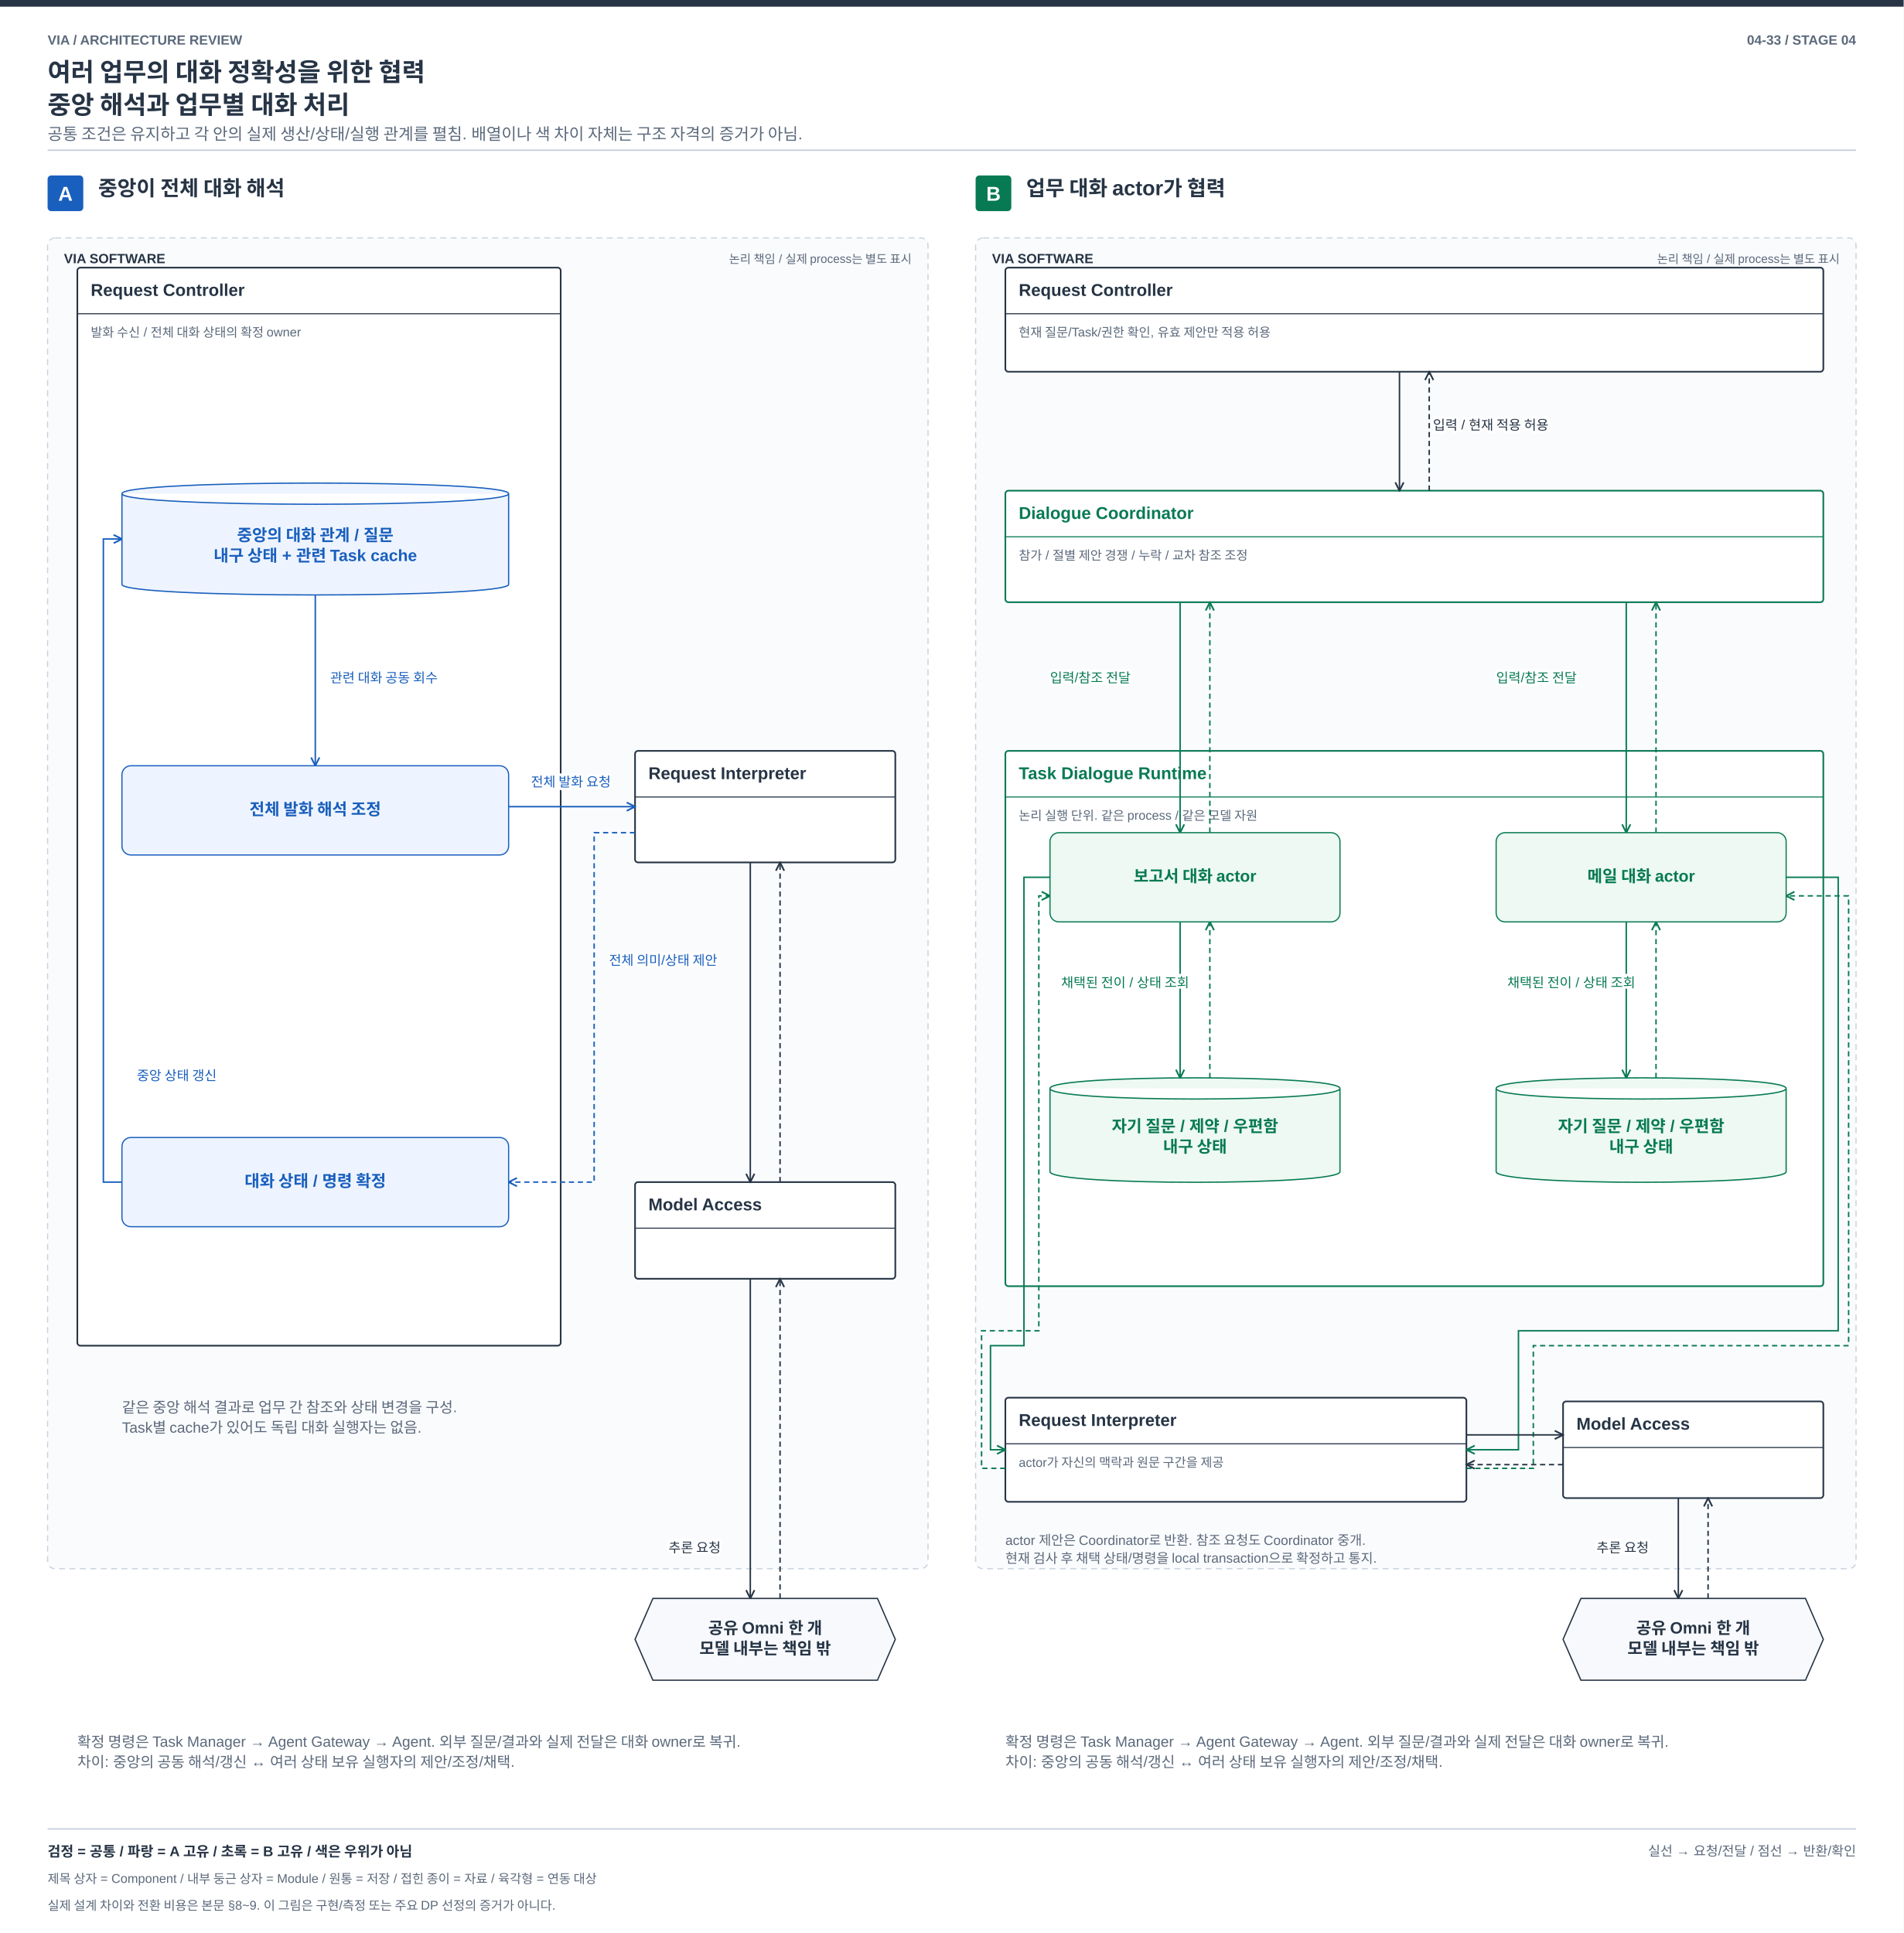
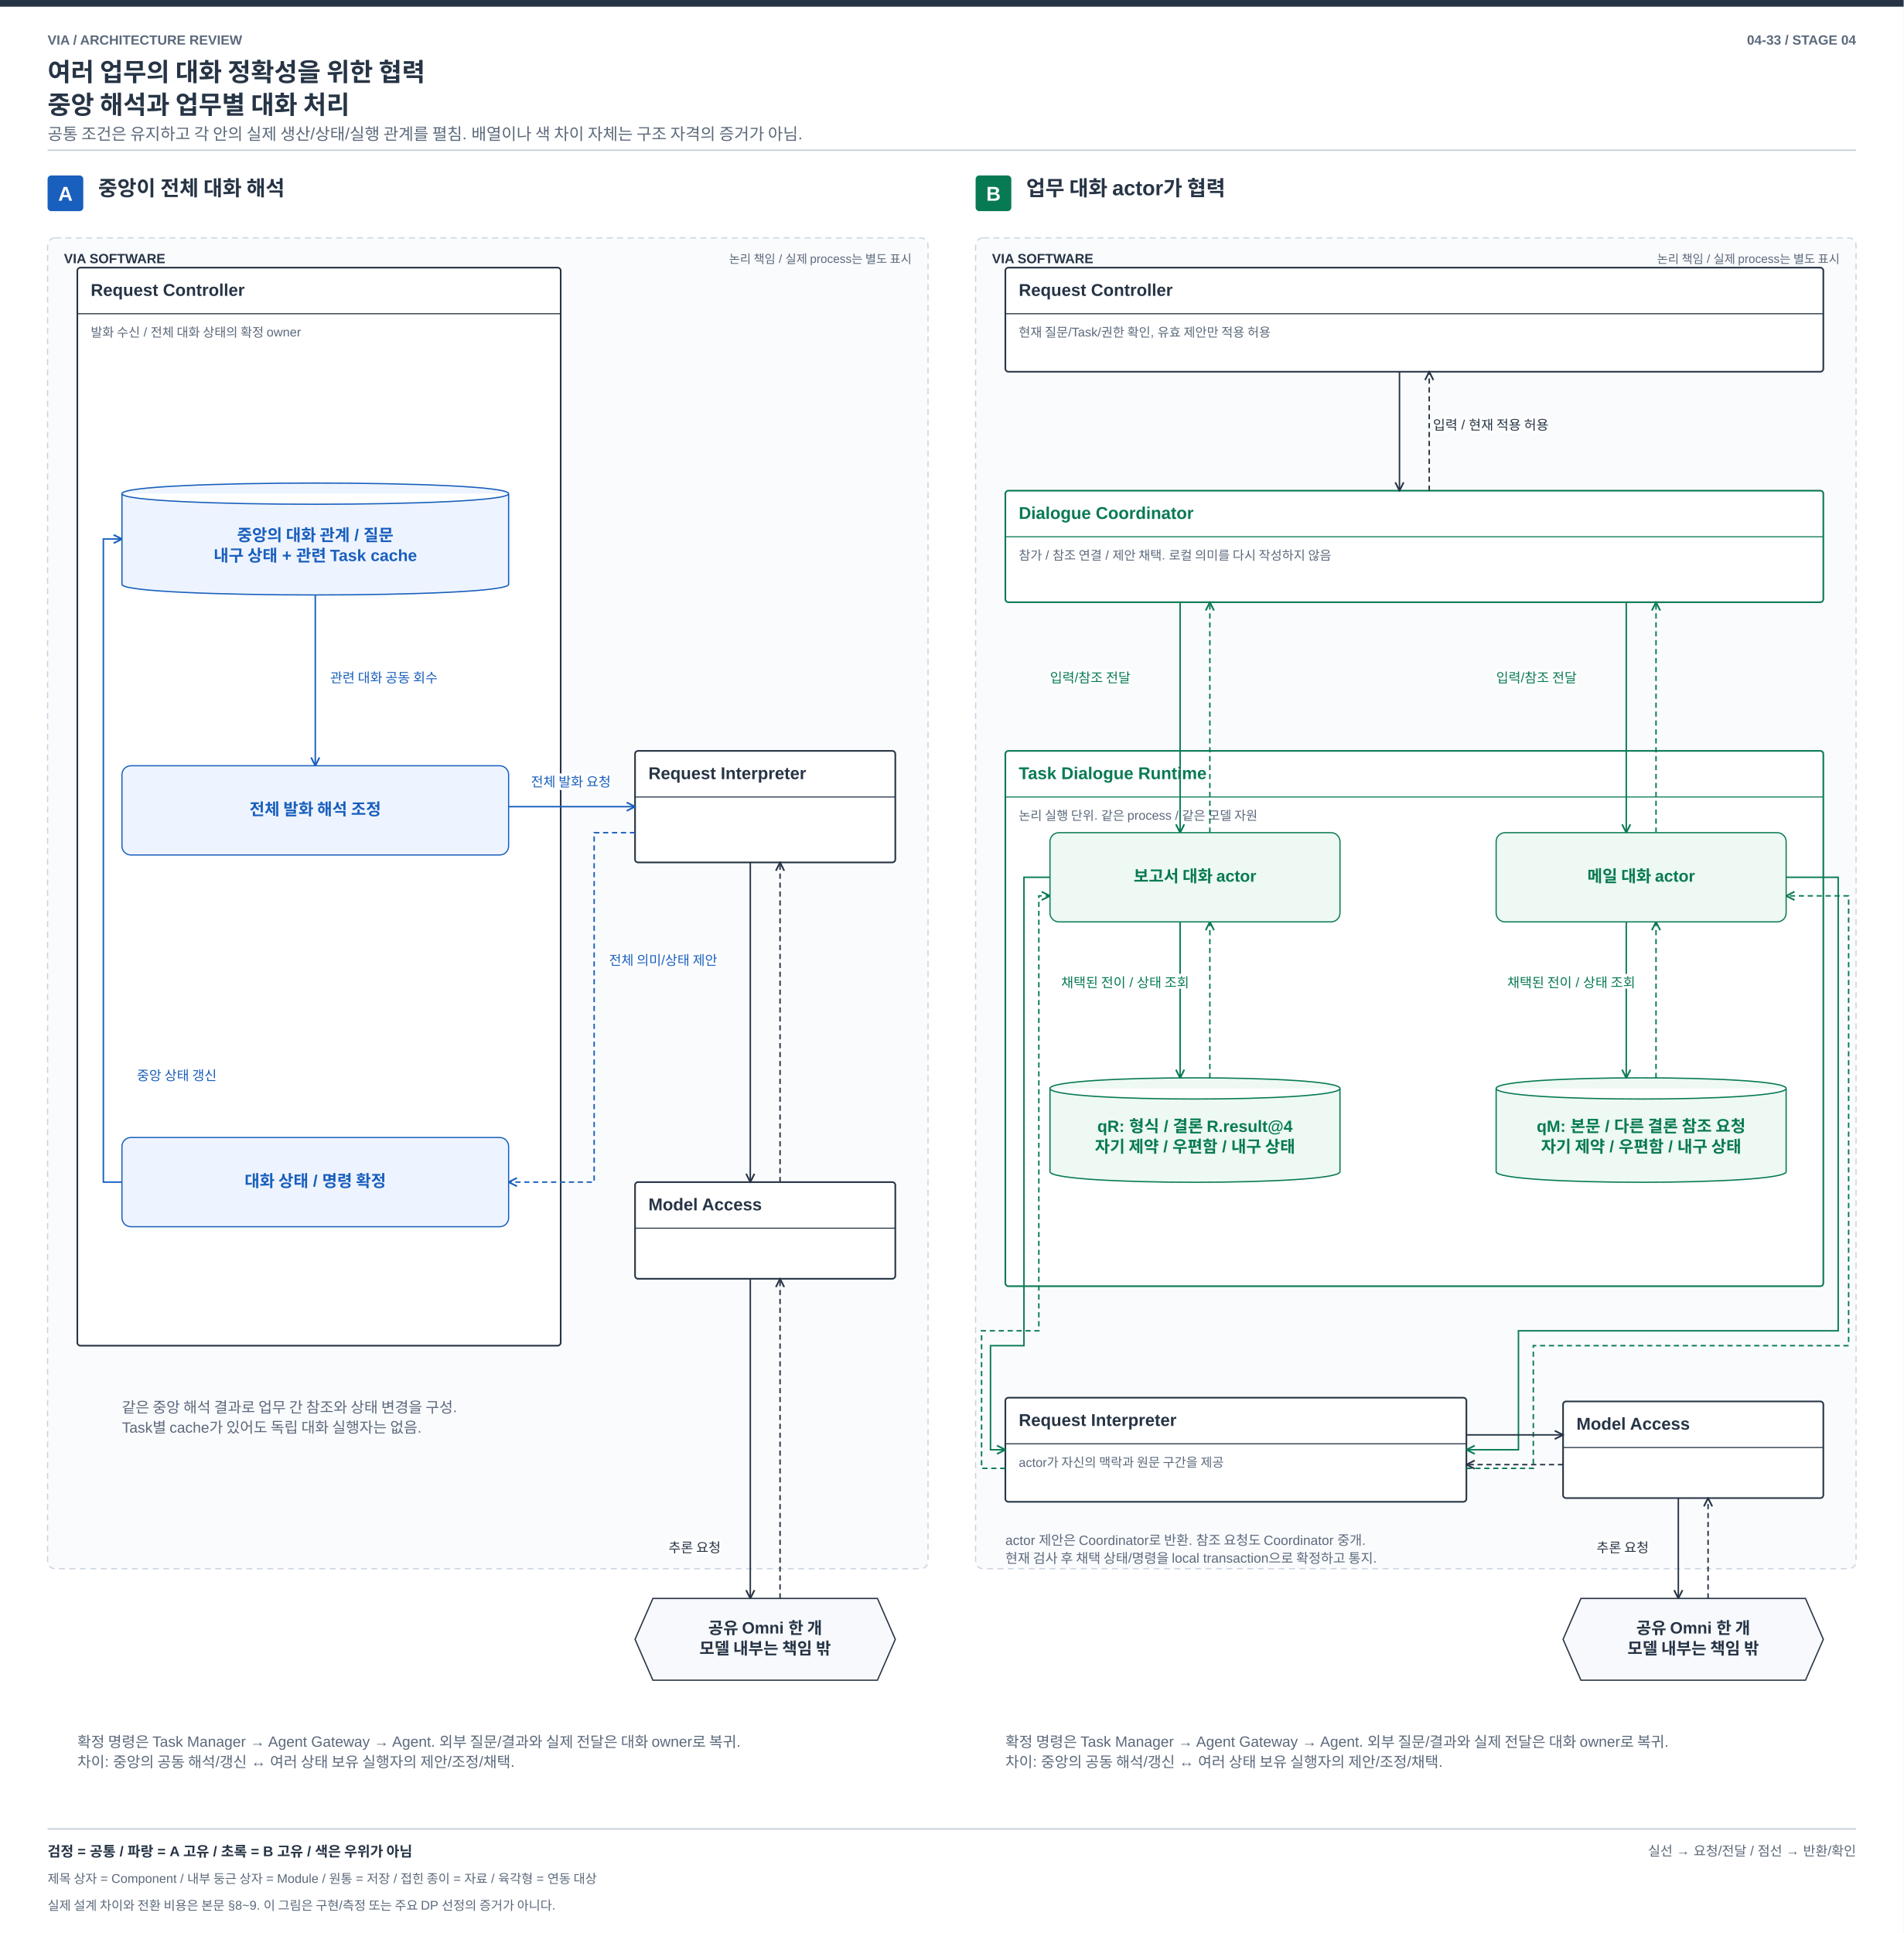
<svg xmlns="http://www.w3.org/2000/svg" width="2560" height="2600" viewBox="0 0 2560 2600" role="img" aria-labelledby="title">
  <defs>
    <marker id="a263445" viewBox="0 0 10 10" refX="9" refY="5" markerWidth="7" markerHeight="7" orient="auto-start-reverse">
      <path d="M1 1L9 5L1 9" fill="none" stroke="#263445" stroke-width="1.6" />
    </marker>
    <marker id="a195FBD" viewBox="0 0 10 10" refX="9" refY="5" markerWidth="7" markerHeight="7" orient="auto-start-reverse">
      <path d="M1 1L9 5L1 9" fill="none" stroke="#195FBD" stroke-width="1.6" />
    </marker>
    <marker id="a087A53" viewBox="0 0 10 10" refX="9" refY="5" markerWidth="7" markerHeight="7" orient="auto-start-reverse">
      <path d="M1 1L9 5L1 9" fill="none" stroke="#087A53" stroke-width="1.6" />
    </marker>
  </defs>
  <rect width="2560" height="2600" fill="white" />
  <g font-family="Arial, Apple SD Gothic Neo, Malgun Gothic, sans-serif">
    <rect id="e1" x="0" y="0" width="2560" height="9" rx="0" fill="#263445" stroke="none" stroke-width="1.5" />
    <rect id="e7" x="64" y="236" width="48" height="48" rx="5" fill="#195FBD" stroke="none" stroke-width="1.5" />
    <rect id="Avia" x="64" y="320" width="1184" height="1790" rx="10" fill="#FAFBFD" stroke="#C7D1DD" stroke-width="1.5" stroke-dasharray="8 6" />
    <rect id="e35" x="1312" y="236" width="48" height="48" rx="5" fill="#087A53" stroke="none" stroke-width="1.5" />
    <rect id="Bvia" x="1312" y="320" width="1184" height="1790" rx="10" fill="#FAFBFD" stroke="#C7D1DD" stroke-width="1.5" stroke-dasharray="8 6" />
    <g id="Aowner" data-component="true">
      <rect x="104" y="360" width="650" height="1450" rx="4" fill="white" stroke="#263445" stroke-width="2.2" />
      <path d="M104 422H754" stroke="#263445" stroke-width="1.4" />
      <text x="122" y="398.0" text-anchor="start" font-size="23" font-weight="700" fill="#263445">Request Controller</text>
      <text x="122" y="453.0" text-anchor="start" font-size="17" font-weight="400" fill="#5B697B">발화 수신 / 전체 대화 상태의 확정 owner</text>
    </g>
    <g id="Ari" data-component="true">
      <rect x="854" y="1010" width="350" height="150" rx="4" fill="white" stroke="#263445" stroke-width="2.2" />
      <path d="M854 1072H1204" stroke="#263445" stroke-width="1.4" />
      <text x="872" y="1048.0" text-anchor="start" font-size="23" font-weight="700" fill="#263445">Request Interpreter</text>
    </g>
    <g id="Ama" data-component="true">
      <rect x="854" y="1590" width="350" height="130" rx="4" fill="white" stroke="#263445" stroke-width="2.2" />
      <path d="M854 1652H1204" stroke="#263445" stroke-width="1.4" />
      <text x="872" y="1628.0" text-anchor="start" font-size="23" font-weight="700" fill="#263445">Model Access</text>
    </g>
    <g id="Brc" data-component="true">
      <rect x="1352" y="360" width="1100" height="140" rx="4" fill="white" stroke="#263445" stroke-width="2.2" />
      <path d="M1352 422H2452" stroke="#263445" stroke-width="1.4" />
      <text x="1370" y="398.0" text-anchor="start" font-size="23" font-weight="700" fill="#263445">Request Controller</text>
      <text x="1370" y="453.0" text-anchor="start" font-size="17" font-weight="400" fill="#5B697B">현재 질문/Task/권한 확인, 유효 제안만 적용 허용</text>
    </g>
    <g id="Bcoord" data-component="true">
      <rect x="1352" y="660" width="1100" height="150" rx="4" fill="white" stroke="#087A53" stroke-width="2.2" />
      <path d="M1352 722H2452" stroke="#087A53" stroke-width="1.4" />
      <text x="1370" y="698.0" text-anchor="start" font-size="23" font-weight="700" fill="#087A53">Dialogue Coordinator</text>
-       <text x="1370" y="753.0" text-anchor="start" font-size="17" font-weight="400" fill="#5B697B">참가 / 절별 제안 경쟁 / 누락 / 교차 참조 조정</text>
+       <text x="1370" y="753.0" text-anchor="start" font-size="17" font-weight="400" fill="#5B697B">참가 / 참조 연결 / 제안 채택. 로컬 의미를 다시 작성하지 않음</text>
    </g>
    <g id="Bruntime" data-component="true">
      <rect x="1352" y="1010" width="1100" height="720" rx="4" fill="white" stroke="#087A53" stroke-width="2.2" />
      <path d="M1352 1072H2452" stroke="#087A53" stroke-width="1.4" />
      <text x="1370" y="1048.0" text-anchor="start" font-size="23" font-weight="700" fill="#087A53">Task Dialogue Runtime</text>
      <text x="1370" y="1103.0" text-anchor="start" font-size="17" font-weight="400" fill="#5B697B">논리 실행 단위. 같은 process / 같은 모델 자원</text>
    </g>
    <g id="Bri" data-component="true">
      <rect x="1352" y="1880" width="620" height="140" rx="4" fill="white" stroke="#263445" stroke-width="2.2" />
      <path d="M1352 1942H1972" stroke="#263445" stroke-width="1.4" />
      <text x="1370" y="1918.0" text-anchor="start" font-size="23" font-weight="700" fill="#263445">Request Interpreter</text>
      <text x="1370" y="1973.0" text-anchor="start" font-size="17" font-weight="400" fill="#5B697B">actor가 자신의 맥락과 원문 구간을 제공</text>
    </g>
    <g id="Bma" data-component="true">
      <rect x="2102" y="1885" width="350" height="130" rx="4" fill="white" stroke="#263445" stroke-width="2.2" />
      <path d="M2102 1947H2452" stroke="#263445" stroke-width="1.4" />
      <text x="2120" y="1923.0" text-anchor="start" font-size="23" font-weight="700" fill="#263445">Model Access</text>
    </g>
    <polyline id="e6" points="64,202 2496,202" fill="none" stroke="#C7D1DD" stroke-width="2" />
    <polyline id="e20" points="1009.0,1720 1009.0,2150" fill="none" stroke="#263445" stroke-width="2" marker-end="url(#a263445)" />
    <polyline id="e22" points="1049.0,2150 1049.0,1720" fill="none" stroke="#263445" stroke-width="2" stroke-dasharray="7 5" marker-end="url(#a263445)" />
    <polyline id="e23" points="424.0,800 424.0,1030" fill="none" stroke="#195FBD" stroke-width="2" marker-end="url(#a195FBD)" />
    <polyline id="e25" points="684,1085.0 854,1085.0" fill="none" stroke="#195FBD" stroke-width="2" marker-end="url(#a195FBD)" />
    <polyline id="e27" points="854,1120.0 799,1120 799,1590 684,1590.0" fill="none" stroke="#195FBD" stroke-width="2" stroke-dasharray="7 5" marker-end="url(#a195FBD)" />
    <polyline id="e29" points="164,1590.0 139,1590 139,725 164,725.0" fill="none" stroke="#195FBD" stroke-width="2" marker-end="url(#a195FBD)" />
    <polyline id="e31" points="1009.0,1160 1009.0,1590" fill="none" stroke="#263445" stroke-width="2" marker-end="url(#a263445)" />
    <polyline id="e32" points="1049.0,1590 1049.0,1160" fill="none" stroke="#263445" stroke-width="2" stroke-dasharray="7 5" marker-end="url(#a263445)" />
    <polyline id="e46" points="1587.0,1240 1587.0,1450" fill="none" stroke="#087A53" stroke-width="2" marker-end="url(#a087A53)" />
    <polyline id="e48" points="1627.0,1450 1627.0,1240" fill="none" stroke="#087A53" stroke-width="2" stroke-dasharray="7 5" marker-end="url(#a087A53)" />
    <polyline id="e49" points="1587.0,810 1587.0,1120" fill="none" stroke="#087A53" stroke-width="2" marker-end="url(#a087A53)" />
    <polyline id="e51" points="1627.0,1120 1627.0,810" fill="none" stroke="#087A53" stroke-width="2" stroke-dasharray="7 5" marker-end="url(#a087A53)" />
    <polyline id="e54" points="2187.0,1240 2187.0,1450" fill="none" stroke="#087A53" stroke-width="2" marker-end="url(#a087A53)" />
    <polyline id="e56" points="2227.0,1450 2227.0,1240" fill="none" stroke="#087A53" stroke-width="2" stroke-dasharray="7 5" marker-end="url(#a087A53)" />
    <polyline id="e57" points="2187.0,810 2187.0,1120" fill="none" stroke="#087A53" stroke-width="2" marker-end="url(#a087A53)" />
    <polyline id="e59" points="2227.0,1120 2227.0,810" fill="none" stroke="#087A53" stroke-width="2" stroke-dasharray="7 5" marker-end="url(#a087A53)" />
    <polyline id="e60" points="1882.0,500 1882.0,660" fill="none" stroke="#263445" stroke-width="2" marker-end="url(#a263445)" />
    <polyline id="e62" points="1922.0,660 1922.0,500" fill="none" stroke="#263445" stroke-width="2" stroke-dasharray="7 5" marker-end="url(#a263445)" />
    <polyline id="e66" points="2257.0,2015 2257.0,2150" fill="none" stroke="#263445" stroke-width="2" marker-end="url(#a263445)" />
    <polyline id="e68" points="2297.0,2150 2297.0,2015" fill="none" stroke="#263445" stroke-width="2" stroke-dasharray="7 5" marker-end="url(#a263445)" />
    <polyline id="e69" points="1412,1180.0 1377,1180 1377,1810 1332,1810 1332,1950 1352,1950.0" fill="none" stroke="#087A53" stroke-width="2" marker-end="url(#a087A53)" />
    <polyline id="e70" points="1352,1975.0 1320,1975 1320,1790 1397,1790 1397,1205 1412,1205.0" fill="none" stroke="#087A53" stroke-width="2" stroke-dasharray="7 5" marker-end="url(#a087A53)" />
    <polyline id="e71" points="2402,1180.0 2472,1180 2472,1790 2042,1790 2042,1950 1972,1950.0" fill="none" stroke="#087A53" stroke-width="2" marker-end="url(#a087A53)" />
    <polyline id="e72" points="1972,1975.0 2062,1975 2062,1810 2486,1810 2486,1205 2402,1205.0" fill="none" stroke="#087A53" stroke-width="2" stroke-dasharray="7 5" marker-end="url(#a087A53)" />
    <polyline id="e73" points="1972,1930.0 2102,1930.0" fill="none" stroke="#263445" stroke-width="2" marker-end="url(#a263445)" />
    <polyline id="e74" points="2102,1970.0 1972,1970.0" fill="none" stroke="#263445" stroke-width="2" stroke-dasharray="7 5" marker-end="url(#a263445)" />
    <polyline id="e77" points="64,2460 2496,2460" fill="none" stroke="#C7D1DD" stroke-width="2" />
    <g id="Astate" data-node="true" data-x="164" data-y="650" data-w="520" data-h="150">
      <path d="M164 664C164 645 684 645 684 664V786C684 805 164 805 164 786Z M164 664C164 683 684 683 684 664" fill="#EEF4FF" stroke="#195FBD" stroke-width="1.7" />
      <text x="424.0" y="727.5" text-anchor="middle" font-size="22" font-weight="700" fill="#195FBD">중앙의 대화 관계 / 질문</text>
      <text x="424.0" y="755.0" text-anchor="middle" font-size="22" font-weight="700" fill="#195FBD">내구 상태 + 관련 Task cache</text>
    </g>
    <g id="Agather" data-node="true" data-x="164" data-y="1030" data-w="520" data-h="120">
      <rect x="164" y="1030" width="520" height="120" rx="12" fill="#EEF4FF" stroke="#195FBD" stroke-width="1.6" />
      <text x="424.0" y="1096.25" text-anchor="middle" font-size="22" font-weight="700" fill="#195FBD">전체 발화 해석 조정</text>
    </g>
    <g id="Aapply" data-node="true" data-x="164" data-y="1530" data-w="520" data-h="120">
      <rect x="164" y="1530" width="520" height="120" rx="12" fill="#EEF4FF" stroke="#195FBD" stroke-width="1.6" />
      <text x="424.0" y="1596.25" text-anchor="middle" font-size="22" font-weight="700" fill="#195FBD">대화 상태 / 명령 확정</text>
    </g>
    <g id="Aomni" data-node="true" data-x="854" data-y="2150" data-w="350" data-h="110">
      <path d="M878 2150H1180L1204 2205.0L1180 2260H878L854 2205.0Z" fill="#F7F9FC" stroke="#263445" stroke-width="1.7" />
      <text x="1029.0" y="2197.5" text-anchor="middle" font-size="22" font-weight="700" fill="#263445">공유 Omni 한 개</text>
      <text x="1029.0" y="2225.0" text-anchor="middle" font-size="22" font-weight="700" fill="#263445">모델 내부는 책임 밖</text>
    </g>
    <g id="Breport" data-node="true" data-x="1412" data-y="1120" data-w="390" data-h="120">
      <rect x="1412" y="1120" width="390" height="120" rx="12" fill="#EDF9F2" stroke="#087A53" stroke-width="1.6" />
      <text x="1607.0" y="1186.25" text-anchor="middle" font-size="22" font-weight="700" fill="#087A53">보고서 대화 actor</text>
    </g>
    <g id="Breportstate" data-node="true" data-x="1412" data-y="1450" data-w="390" data-h="140">
      <path d="M1412 1464C1412 1445 1802 1445 1802 1464V1576C1802 1595 1412 1595 1412 1576Z M1412 1464C1412 1483 1802 1483 1802 1464" fill="#EDF9F2" stroke="#087A53" stroke-width="1.7" />
-       <text x="1607.0" y="1522.5" text-anchor="middle" font-size="22" font-weight="700" fill="#087A53">자기 질문 / 제약 / 우편함</text>
-       <text x="1607.0" y="1550.0" text-anchor="middle" font-size="22" font-weight="700" fill="#087A53">내구 상태</text>
+       <text x="1607.0" y="1522.5" text-anchor="middle" font-size="22" font-weight="700" fill="#087A53">qR: 형식 / 결론 R.result@4</text>
+       <text x="1607.0" y="1550.0" text-anchor="middle" font-size="22" font-weight="700" fill="#087A53">자기 제약 / 우편함 / 내구 상태</text>
    </g>
    <g id="Bmail" data-node="true" data-x="2012" data-y="1120" data-w="390" data-h="120">
      <rect x="2012" y="1120" width="390" height="120" rx="12" fill="#EDF9F2" stroke="#087A53" stroke-width="1.6" />
      <text x="2207.0" y="1186.25" text-anchor="middle" font-size="22" font-weight="700" fill="#087A53">메일 대화 actor</text>
    </g>
    <g id="Bmailstate" data-node="true" data-x="2012" data-y="1450" data-w="390" data-h="140">
      <path d="M2012 1464C2012 1445 2402 1445 2402 1464V1576C2402 1595 2012 1595 2012 1576Z M2012 1464C2012 1483 2402 1483 2402 1464" fill="#EDF9F2" stroke="#087A53" stroke-width="1.7" />
-       <text x="2207.0" y="1522.5" text-anchor="middle" font-size="22" font-weight="700" fill="#087A53">자기 질문 / 제약 / 우편함</text>
-       <text x="2207.0" y="1550.0" text-anchor="middle" font-size="22" font-weight="700" fill="#087A53">내구 상태</text>
+       <text x="2207.0" y="1522.5" text-anchor="middle" font-size="22" font-weight="700" fill="#087A53">qM: 본문 / 다른 결론 참조 요청</text>
+       <text x="2207.0" y="1550.0" text-anchor="middle" font-size="22" font-weight="700" fill="#087A53">자기 제약 / 우편함 / 내구 상태</text>
    </g>
    <g id="Bomni" data-node="true" data-x="2102" data-y="2150" data-w="350" data-h="110">
      <path d="M2126 2150H2428L2452 2205.0L2428 2260H2126L2102 2205.0Z" fill="#F7F9FC" stroke="#263445" stroke-width="1.7" />
      <text x="2277.0" y="2197.5" text-anchor="middle" font-size="22" font-weight="700" fill="#263445">공유 Omni 한 개</text>
      <text x="2277.0" y="2225.0" text-anchor="middle" font-size="22" font-weight="700" fill="#263445">모델 내부는 책임 밖</text>
    </g>
    <g id="e2">
      <text x="64" y="60.0" text-anchor="start" font-size="18" font-weight="700" fill="#5B697B">VIA  /  ARCHITECTURE REVIEW</text>
    </g>
    <g id="e3">
      <text x="2496" y="60.0" text-anchor="end" font-size="18" font-weight="700" fill="#5B697B">04-33  /  STAGE 04</text>
    </g>
    <g id="e4">
      <text x="64" y="109" text-anchor="start" font-size="34" font-weight="700" fill="#263445">여러 업무의 대화 정확성을 위한 협력</text>
      <text x="64" y="153" text-anchor="start" font-size="34" font-weight="700" fill="#263445">중앙 해석과 업무별 대화 처리</text>
    </g>
    <g id="e5">
      <text x="64" y="188.0" text-anchor="start" font-size="22" font-weight="400" fill="#5B697B">공통 조건은 유지하고 각 안의 실제 생산/상태/실행 관계를 펼침. 배열이나 색 차이 자체는 구조 자격의 증거가 아님.</text>
    </g>
    <g id="e8">
      <text x="88" y="270.0" text-anchor="middle" font-size="27" font-weight="700" fill="white">A</text>
    </g>
    <g id="e9">
      <text x="132" y="263.0" text-anchor="start" font-size="28" font-weight="700" fill="#263445">중앙이 전체 대화 해석</text>
    </g>
    <g id="e11">
      <text x="86" y="354.0" text-anchor="start" font-size="18" font-weight="700" fill="#263445">VIA SOFTWARE</text>
    </g>
    <g id="e12">
      <text x="1226" y="354.0" text-anchor="end" font-size="16" font-weight="400" fill="#5B697B">논리 책임 / 실제 process는 별도 표시</text>
    </g>
    <g id="e21" paint-order="stroke" stroke="white" stroke-width="7" stroke-linejoin="round">
      <text x="899" y="2088.0" text-anchor="start" font-size="18" font-weight="400" fill="#263445">추론 요청</text>
    </g>
    <g id="e24" paint-order="stroke" stroke="white" stroke-width="7" stroke-linejoin="round">
      <text x="444" y="918.0" text-anchor="start" font-size="18" font-weight="400" fill="#195FBD">관련 대화 공동 회수</text>
    </g>
    <g id="e26" paint-order="stroke" stroke="white" stroke-width="7" stroke-linejoin="round">
      <text x="714" y="1058.0" text-anchor="start" font-size="18" font-weight="400" fill="#195FBD">전체 발화 요청</text>
    </g>
    <g id="e28" paint-order="stroke" stroke="white" stroke-width="7" stroke-linejoin="round">
      <text x="819" y="1298.0" text-anchor="start" font-size="18" font-weight="400" fill="#195FBD">전체 의미/상태 제안</text>
    </g>
    <g id="e30" paint-order="stroke" stroke="white" stroke-width="7" stroke-linejoin="round">
      <text x="184" y="1453.0" text-anchor="start" font-size="18" font-weight="400" fill="#195FBD">중앙 상태 갱신</text>
    </g>
    <g id="e33">
      <text x="164" y="1900.0" text-anchor="start" font-size="20" font-weight="400" fill="#5B697B">같은 중앙 해석 결과로 업무 간 참조와 상태 변경을 구성.</text>
      <text x="164" y="1927.0" text-anchor="start" font-size="20" font-weight="400" fill="#5B697B">Task별 cache가 있어도 독립 대화 실행자는 없음.</text>
    </g>
    <g id="e34">
      <text x="104" y="2350.0" text-anchor="start" font-size="20" font-weight="400" fill="#5B697B">확정 명령은 Task Manager → Agent Gateway → Agent. 외부 질문/결과와 실제 전달은 대화 owner로 복귀.</text>
      <text x="104" y="2377.0" text-anchor="start" font-size="20" font-weight="400" fill="#5B697B">차이: 중앙의 공동 해석/갱신 ↔ 여러 상태 보유 실행자의 제안/조정/채택.</text>
    </g>
    <g id="e36">
      <text x="1336" y="270.0" text-anchor="middle" font-size="27" font-weight="700" fill="white">B</text>
    </g>
    <g id="e37">
      <text x="1380" y="263.0" text-anchor="start" font-size="28" font-weight="700" fill="#263445">업무 대화 actor가 협력</text>
    </g>
    <g id="e39">
      <text x="1334" y="354.0" text-anchor="start" font-size="18" font-weight="700" fill="#263445">VIA SOFTWARE</text>
    </g>
    <g id="e40">
      <text x="2474" y="354.0" text-anchor="end" font-size="16" font-weight="400" fill="#5B697B">논리 책임 / 실제 process는 별도 표시</text>
    </g>
    <g id="e47" paint-order="stroke" stroke="white" stroke-width="7" stroke-linejoin="round">
      <text x="1427" y="1328.0" text-anchor="start" font-size="18" font-weight="400" fill="#087A53">채택된 전이 / 상태 조회</text>
    </g>
    <g id="e50" paint-order="stroke" stroke="white" stroke-width="7" stroke-linejoin="round">
      <text x="1412" y="918.0" text-anchor="start" font-size="18" font-weight="400" fill="#087A53">입력/참조 전달</text>
    </g>
    <g id="e55" paint-order="stroke" stroke="white" stroke-width="7" stroke-linejoin="round">
      <text x="2027" y="1328.0" text-anchor="start" font-size="18" font-weight="400" fill="#087A53">채택된 전이 / 상태 조회</text>
    </g>
    <g id="e58" paint-order="stroke" stroke="white" stroke-width="7" stroke-linejoin="round">
      <text x="2012" y="918.0" text-anchor="start" font-size="18" font-weight="400" fill="#087A53">입력/참조 전달</text>
    </g>
    <g id="e61" paint-order="stroke" stroke="white" stroke-width="7" stroke-linejoin="round">
      <text x="1927" y="578.0" text-anchor="start" font-size="18" font-weight="400" fill="#263445">입력 / 현재 적용 허용</text>
    </g>
    <g id="e67" paint-order="stroke" stroke="white" stroke-width="7" stroke-linejoin="round">
      <text x="2147" y="2088.0" text-anchor="start" font-size="18" font-weight="400" fill="#263445">추론 요청</text>
    </g>
    <g id="e75">
      <text x="1352" y="2078.0" text-anchor="start" font-size="18" font-weight="400" fill="#5B697B">actor 제안은 Coordinator로 반환. 참조 요청도 Coordinator 중개.</text>
      <text x="1352" y="2102.3" text-anchor="start" font-size="18" font-weight="400" fill="#5B697B">현재 검사 후 채택 상태/명령을 local transaction으로 확정하고 통지.</text>
    </g>
    <g id="e76">
      <text x="1352" y="2350.0" text-anchor="start" font-size="20" font-weight="400" fill="#5B697B">확정 명령은 Task Manager → Agent Gateway → Agent. 외부 질문/결과와 실제 전달은 대화 owner로 복귀.</text>
      <text x="1352" y="2377.0" text-anchor="start" font-size="20" font-weight="400" fill="#5B697B">차이: 중앙의 공동 해석/갱신 ↔ 여러 상태 보유 실행자의 제안/조정/채택.</text>
    </g>
    <g id="e78">
      <text x="64" y="2497.0" text-anchor="start" font-size="19" font-weight="700" fill="#263445">검정 = 공통 / 파랑 = A 고유 / 초록 = B 고유 / 색은 우위가 아님</text>
    </g>
    <g id="e79">
      <text x="2496" y="2496.0" text-anchor="end" font-size="18" font-weight="400" fill="#5B697B">실선 → 요청/전달 / 점선 → 반환/확인</text>
    </g>
    <g id="e80">
      <text x="64" y="2533.0" text-anchor="start" font-size="17" font-weight="400" fill="#5B697B">제목 상자 = Component / 내부 둥근 상자 = Module / 원통 = 저장 / 접힌 종이 = 자료 / 육각형 = 연동 대상</text>
    </g>
    <g id="e81">
      <text x="64" y="2569.0" text-anchor="start" font-size="17" font-weight="400" fill="#5B697B">실제 설계 차이와 전환 비용은 본문 §8~9. 이 그림은 구현/측정 또는 주요 DP 선정의 증거가 아니다.</text>
    </g>
  </g>
</svg>
